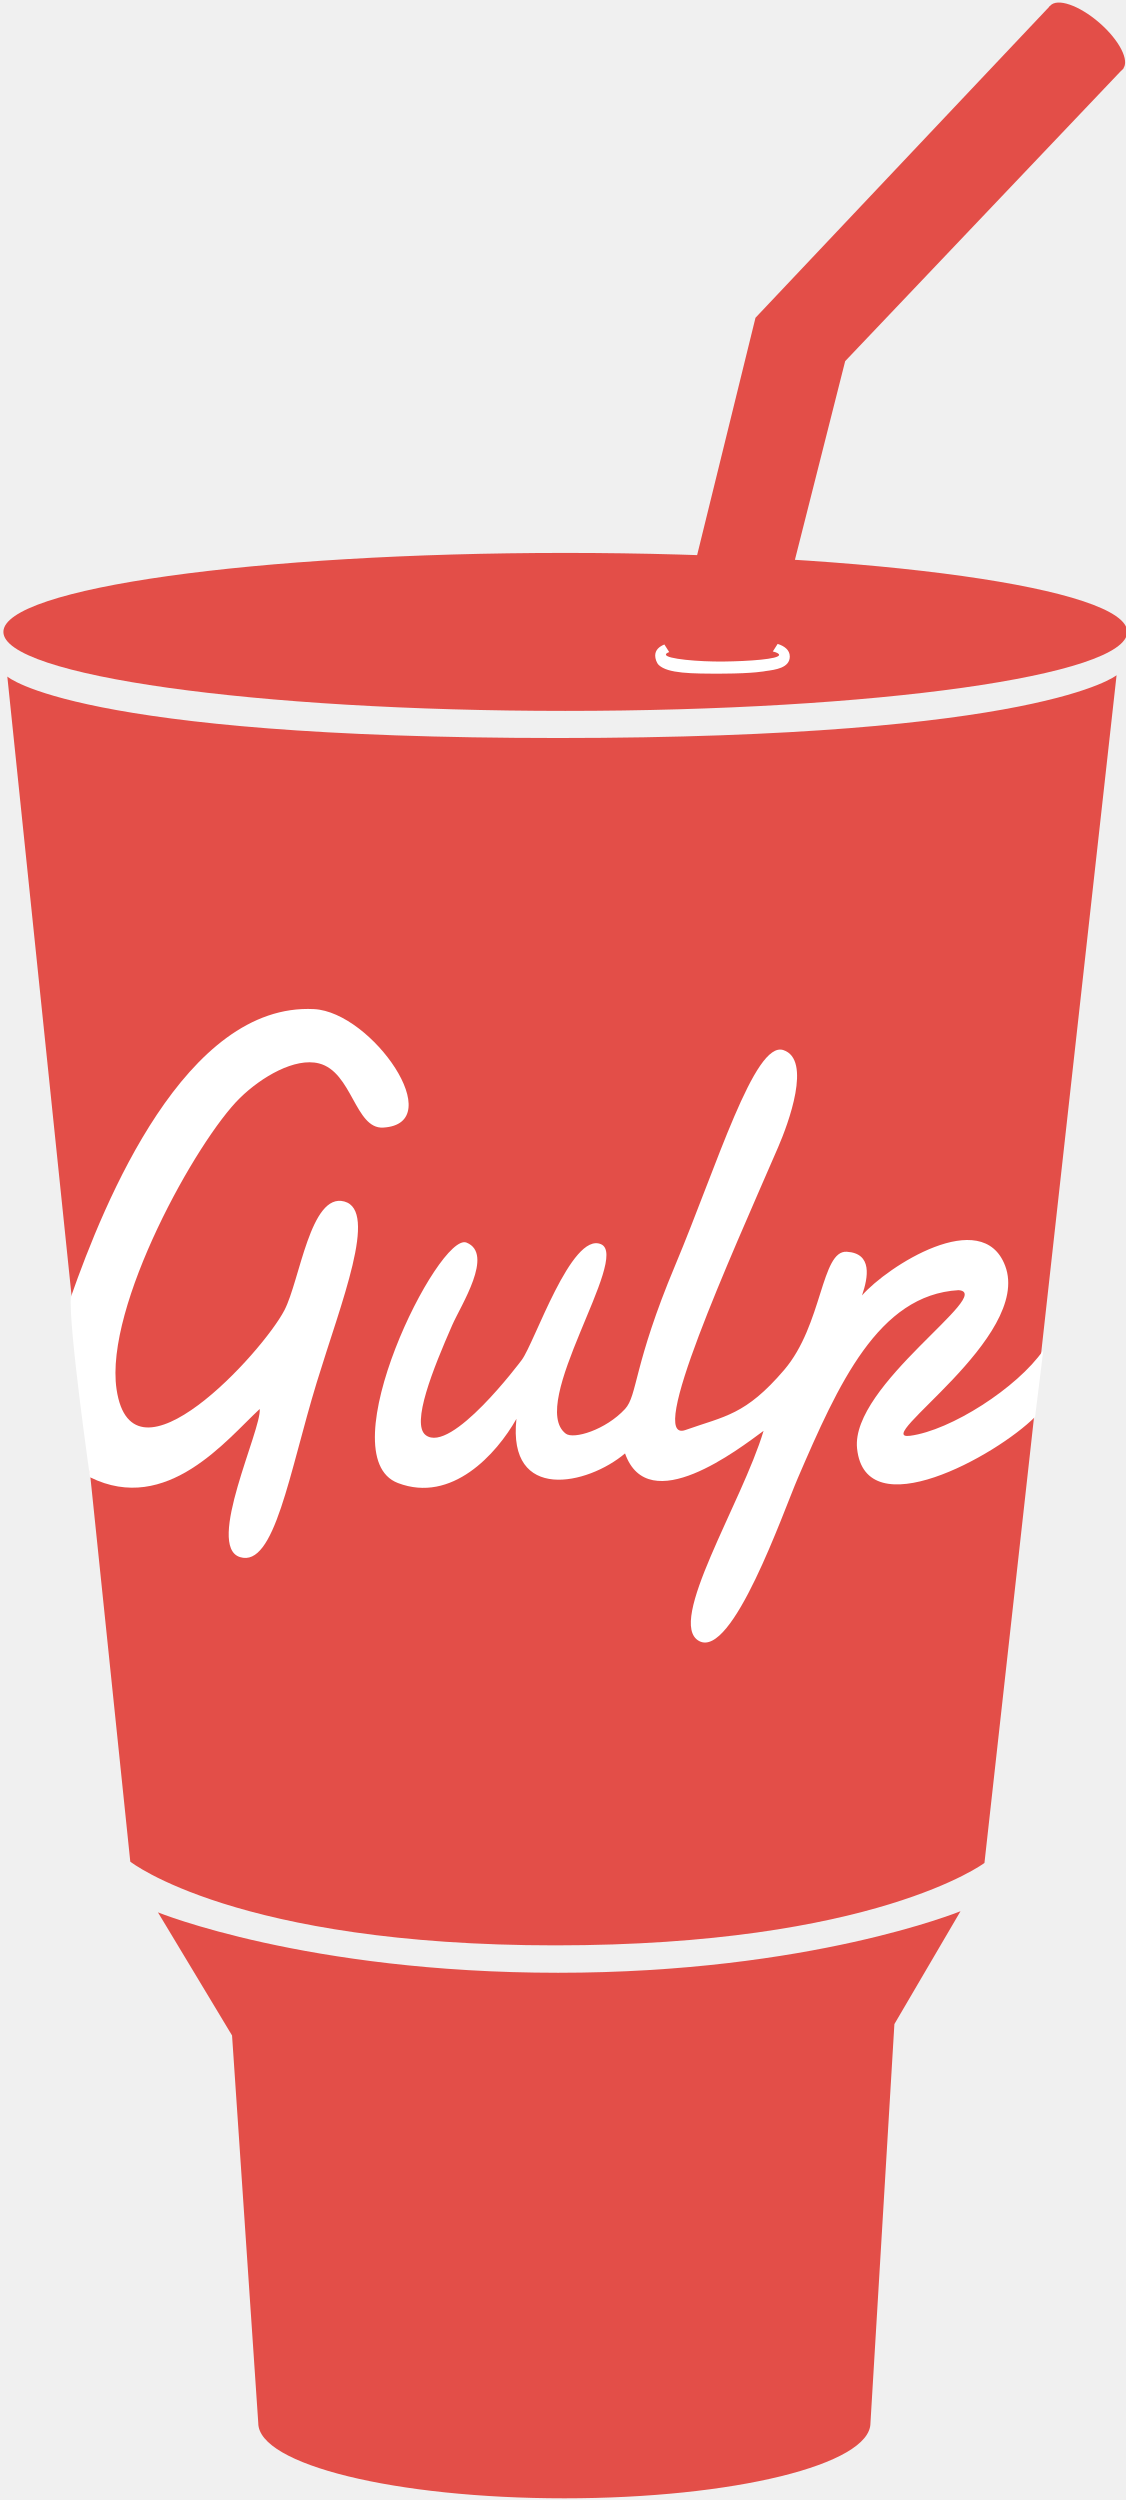
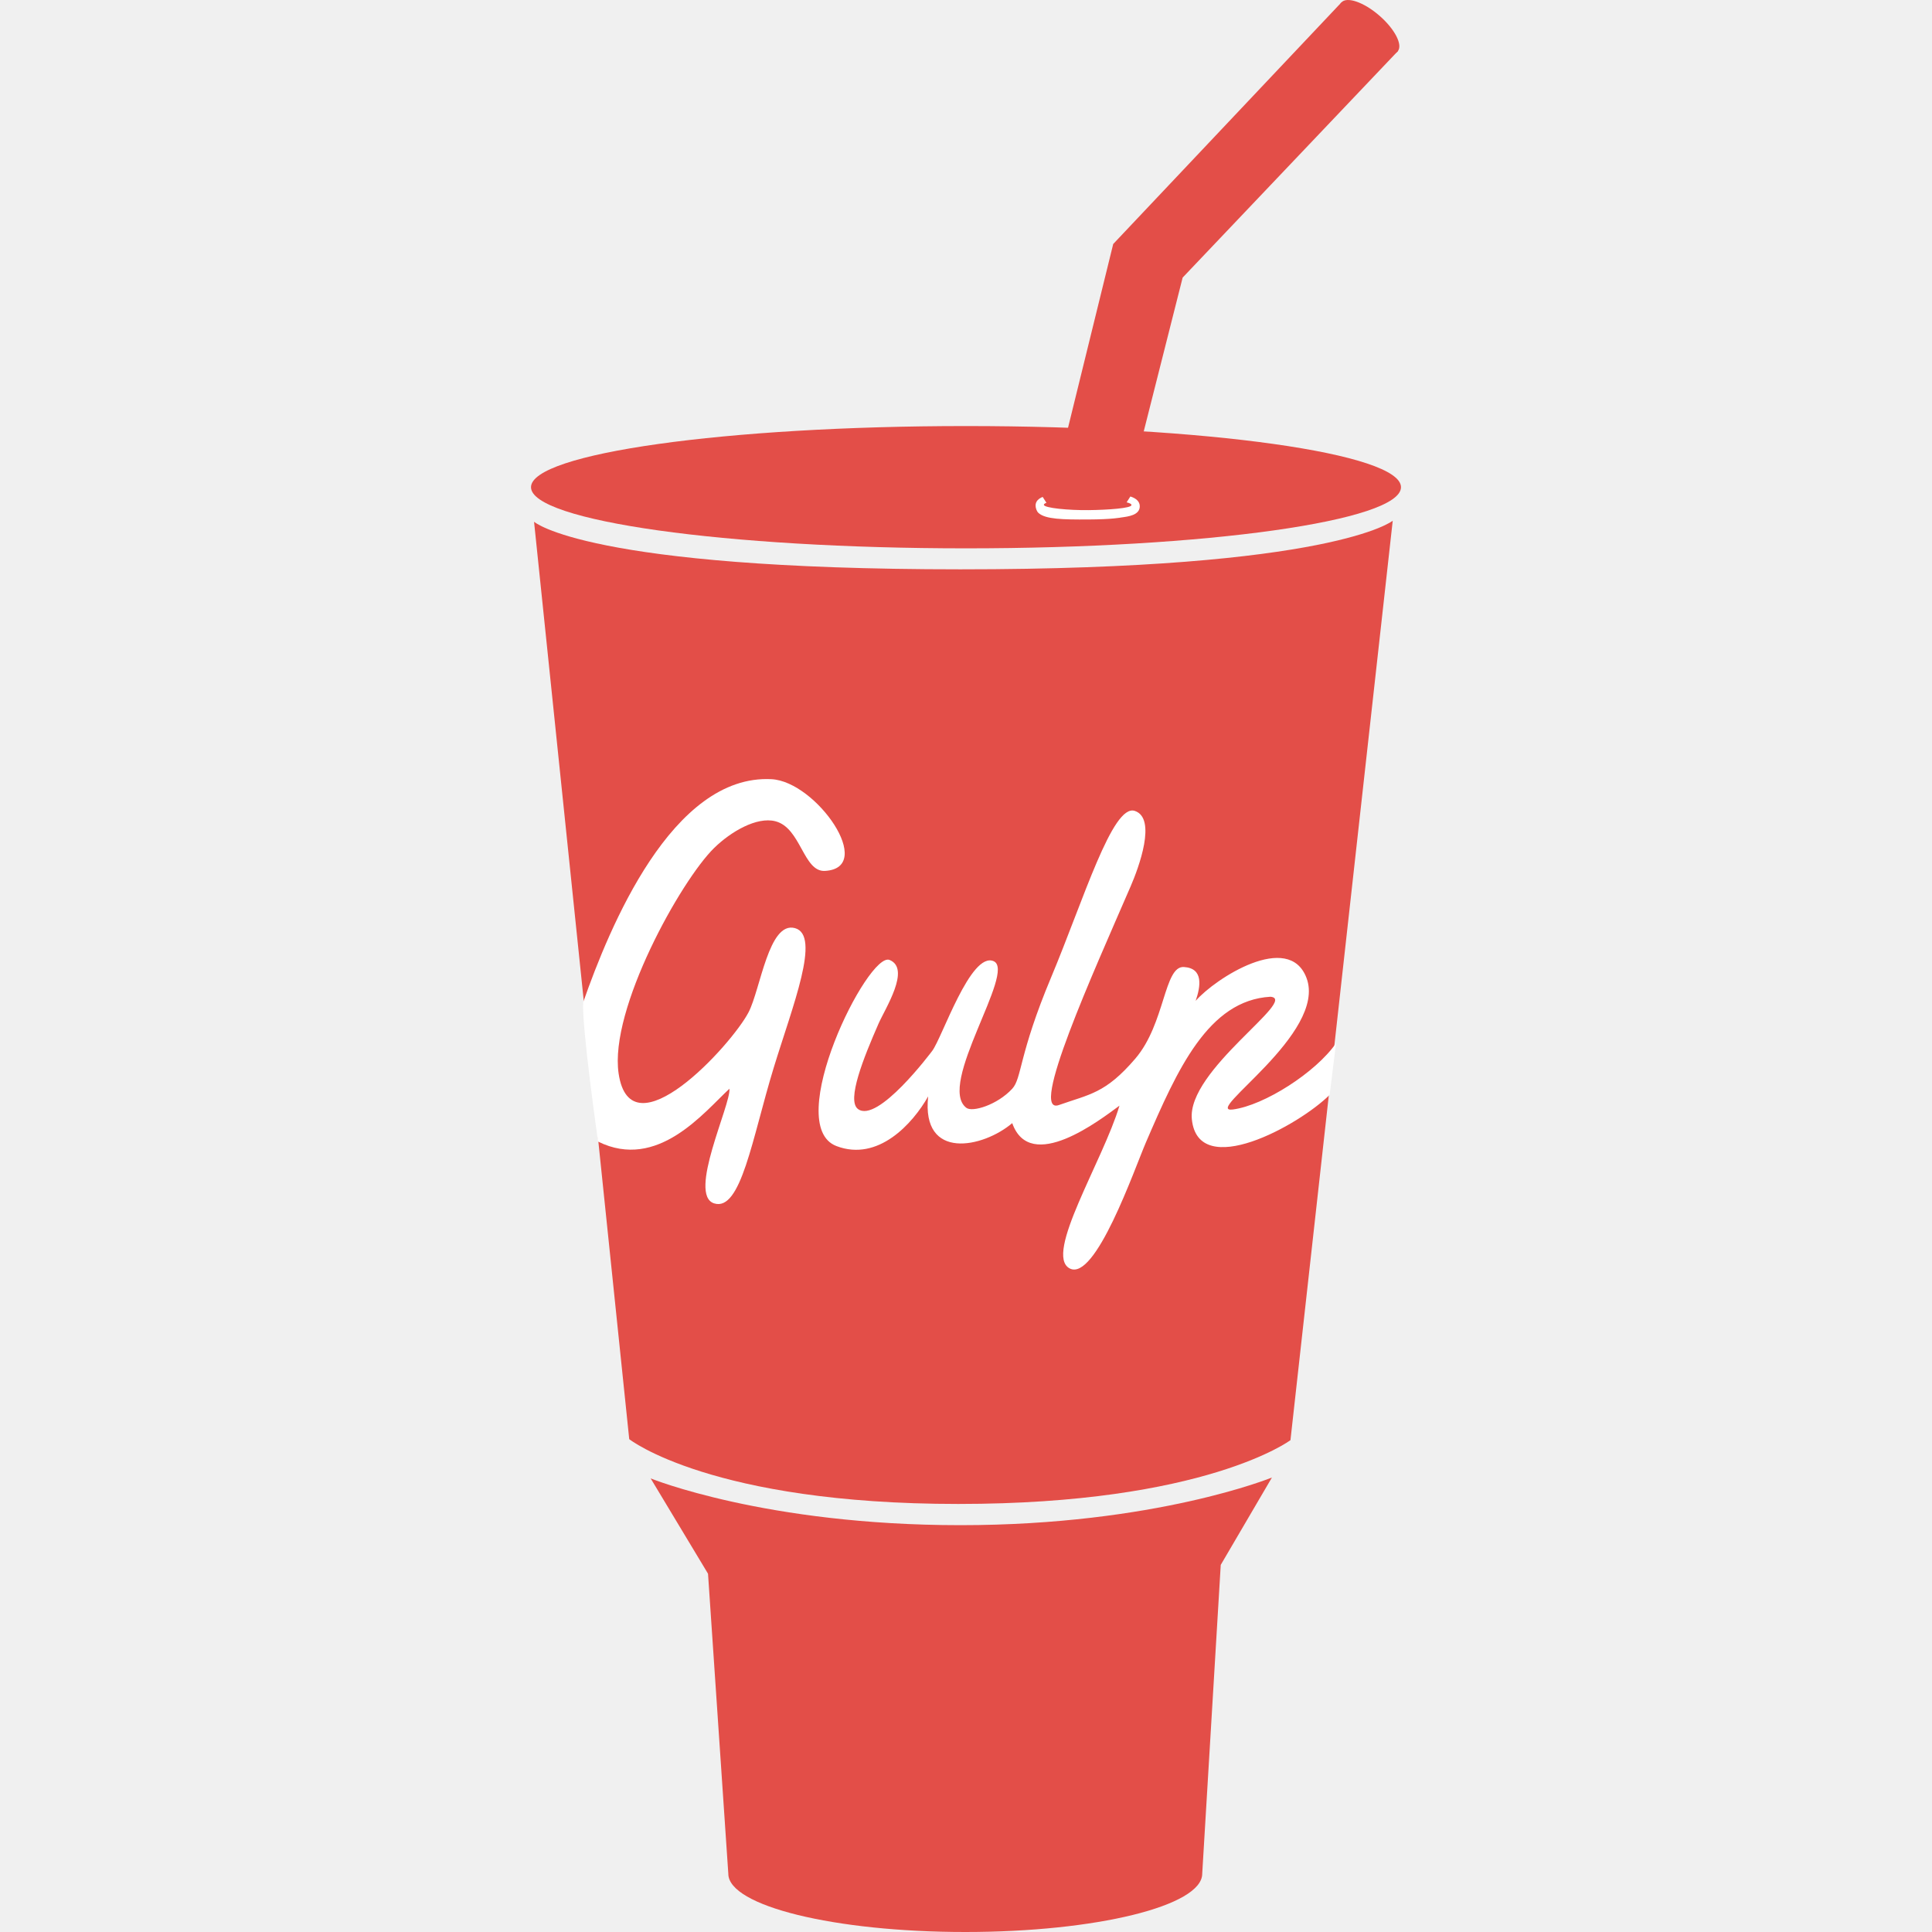
- <svg xmlns="http://www.w3.org/2000/svg" version="1.1" width="285" height="633" id="gulpjs-logo">
-   <g transform="matrix(1.25,0,0,-1.25,0,633.75)" id="g3012">
+ <svg xmlns="http://www.w3.org/2000/svg" style="isolation:isolate" viewBox="0 0 200 200" width="200" height="200">
+   <defs>
+     <clipPath id="_clipPath_OaFP3sLXpTJz5cVpBNDCeYwxkKme0cjV">
+       <rect width="200" height="200" />
+     </clipPath>
+   </defs>
+   <g clip-path="url(#_clipPath_OaFP3sLXpTJz5cVpBNDCeYwxkKme0cjV)">
    <g id="g3014">
-       <g clip-path="url(#clipPath3018)" id="g3016">
-         <g transform="translate(176.3193,16.1807)" id="g3022">
-           <path d="m 0,0 c 0,-8.417 -27.76,-15.24 -62.002,-15.24 -34.244,0 -62.003,6.823 -62.003,15.24 l -5.31,78.514 -15.01,24.939 c 0,0 30.02,-12.239 81.053,-12.239 51.033,0 81.515,12.47 81.515,12.47 L 4.85,80.822 0,0 z" id="path3024" style="fill:#e34e48;fill-opacity:1;fill-rule:nonzero;stroke:none" />
+       <g id="g3016">
+         <g id="g3022">
+           <path d=" M 124.453 193.971 C 124.453 197.301 113.47 200 99.924 200 C 86.376 200 75.395 197.301 75.395 193.971 L 73.294 162.91 L 67.356 153.043 C 67.356 153.043 79.232 157.885 99.421 157.885 C 119.611 157.885 131.67 152.952 131.67 152.952 L 126.371 161.997 L 124.453 193.971 Z " fill="rgb(227,78,72)" />
        </g>
-         <g transform="translate(1.4824,369.9614)" id="g3026">
-           <path d="m 0,0 24.907,-240.058 c 0,0 21.462,-16.957 86.113,-16.957 64.651,0 86.908,16.692 86.908,16.692 L 224.689,0.265 c 0,0 -15.368,-12.718 -113.139,-12.718 C 13.778,-12.453 0,0 0,0" id="path3028" style="fill:#e34e48;fill-opacity:1;fill-rule:nonzero;stroke:none" />
+         <g id="g3026">
+           <path d=" M 55.285 54.01 L 65.138 148.981 C 65.138 148.981 73.629 155.689 99.206 155.689 C 124.783 155.689 133.588 149.085 133.588 149.085 L 144.175 53.906 C 144.175 53.906 138.095 58.937 99.415 58.937 C 60.735 58.937 55.285 54.01 55.285 54.01 Z " fill="rgb(227,78,72)" />
        </g>
-         <g transform="translate(228.333,379)" id="g3030">
-           <path d="m 0,0 c 0,-8.836 -50.96,-16 -113.822,-16 -62.863,0 -113.824,7.164 -113.824,16 0,8.836 50.961,16 113.824,16 C -50.96,16 0,8.836 0,0" id="path3032" style="fill:#e34e48;fill-opacity:1;fill-rule:nonzero;stroke:none" />
+         <g id="g3030">
+           <path d=" M 145.03 50.435 C 145.03 53.93 124.869 56.764 100 56.764 C 75.131 56.764 54.97 53.93 54.97 50.435 C 54.97 46.939 75.131 44.105 100 44.105 C 124.869 44.105 145.03 46.939 145.03 50.435 Z " fill="rgb(227,78,72)" />
        </g>
-         <g transform="translate(155.0967,371.0713)" id="g3034">
-           <path d="M 0,0 C 1.917,0.26 4.872,0.613 4.885,2.935 4.887,4.3 3.739,5.09 2.423,5.498 L 1.445,3.968 C 2.252,3.775 2.716,3.53 2.716,3.27 2.711,2.41 -3.424,1.992 -8.501,1.929 c -5.077,-0.064 -11.714,0.533 -11.71,1.405 10e-4,0.186 0.245,0.36 0.672,0.508 l -0.982,1.541 c -1.039,-0.424 -1.854,-1.101 -1.859,-2.249 -0.003,-0.603 0.267,-1.494 0.76,-1.943 1.835,-1.671 6.442,-1.74 12.929,-1.713 C -2.205,-0.495 0,0 0,0" id="path3036" style="fill:#ffffff;fill-opacity:1;fill-rule:nonzero;stroke:none" />
+         <g id="g3034">
+           <path d=" M 116.057 53.571 C 116.815 53.468 117.984 53.329 117.989 52.41 C 117.99 51.87 117.536 51.558 117.015 51.396 L 116.628 52.001 C 116.948 52.078 117.131 52.175 117.131 52.278 C 117.129 52.618 114.702 52.783 112.694 52.808 C 110.685 52.833 108.059 52.597 108.061 52.252 C 108.061 52.179 108.158 52.11 108.327 52.051 L 107.938 51.442 C 107.527 51.609 107.205 51.877 107.203 52.331 C 107.202 52.57 107.308 52.922 107.503 53.1 C 108.229 53.761 110.052 53.788 112.618 53.778 C 115.184 53.767 116.057 53.571 116.057 53.571 Z " fill="rgb(255,255,255)" />
        </g>
-         <g transform="translate(227.4678,493.0547)" id="g3038">
-           <path d="m 0,0 c -1.419,-1.639 -5.871,-0.105 -9.942,3.422 -4.073,3.526 -6.225,7.714 -4.807,9.351 1.42,1.638 5.871,0.106 9.944,-3.42 C -0.734,5.825 1.417,1.637 0,0" id="path3040" style="fill:#e34e48;fill-opacity:1;fill-rule:nonzero;stroke:none" />
+         <g id="g3038">
+           <path d=" M 144.688 5.313 C 144.126 5.961 142.365 5.355 140.754 3.959 C 139.143 2.564 138.292 0.907 138.853 0.26 C 139.415 -0.388 141.175 0.218 142.787 1.613 C 144.397 3.009 145.248 4.665 144.688 5.313 Z " fill="rgb(227,78,72)" />
        </g>
-         <g transform="translate(212.7188,505.8276)" id="g3042">
-           <path d="m 0,0 -59.688,-63.194 -11.873,-48.289 19.826,-0.876 10.216,40.379 56.378,59.324 L 0,0 z" id="path3044" style="fill:#e34e48;fill-opacity:1;fill-rule:nonzero;stroke:none" />
+         <g id="g3042">
+           <path d=" M 138.853 0.26 L 115.239 25.26 L 110.542 44.364 L 118.386 44.711 L 122.427 28.736 L 144.731 5.267 L 138.853 0.26 Z " fill="rgb(227,78,72)" />
        </g>
-         <g transform="translate(18.2344,207.7656)" id="g3046">
-           <path d="m 0,0 c 15.585,-7.719 27.766,7.734 34.374,13.83 0.413,-4.142 -11.018,-27.779 -4,-30 7.017,-2.221 9.96,17.093 15.558,35.404 4.984,16.306 12.459,34.75 5.584,36.625 -6.875,1.875 -8.999,-15.997 -12.142,-22.029 -4.463,-8.563 -30.842,-37.405 -34,-16 -2.478,16.789 16.279,50.464 25,59 4.373,4.281 11.14,8.232 16,7 6.735,-1.706 7.313,-13.324 13,-13 13.438,0.767 -2.249,23.394 -14,24 C 19.378,96.17 2.944,55.981 -3.88,36.499 -4.358,30.494 0,0 0,0" id="path3048" style="fill:#ffffff;fill-opacity:1;fill-rule:evenodd;stroke:none" />
+         <g id="g3046">
+           <path d=" M 61.912 118.177 C 68.078 121.231 72.897 115.118 75.511 112.706 C 75.674 114.345 71.152 123.696 73.928 124.574 C 76.704 125.453 77.869 117.812 80.083 110.568 C 82.055 104.117 85.012 96.82 82.292 96.079 C 79.573 95.337 78.732 102.407 77.489 104.794 C 75.723 108.181 65.287 119.592 64.038 111.123 C 63.058 104.481 70.478 91.159 73.928 87.782 C 75.658 86.089 78.336 84.526 80.258 85.013 C 82.923 85.688 83.151 90.284 85.401 90.156 C 90.717 89.852 84.511 80.901 79.863 80.661 C 69.578 80.131 63.077 96.03 60.377 103.738 C 60.188 106.113 61.912 118.177 61.912 118.177 Z " fill-rule="evenodd" fill="rgb(255,255,255)" />
        </g>
-         <g transform="translate(209.667,220)" id="g3050">
-           <path d="m 0,0 c -7.949,-7.945 -34.382,-22.54 -36.06,-6.404 -1.336,12.855 28.12,31.474 20.56,32.07 -16.273,-0.93 -24.372,-19.071 -32.56,-38.07 -3,-6.963 -13.267,-36.655 -20,-33 -6.732,3.654 8.727,28.07 13.06,42.57 -5,-3.666 -23.335,-17.911 -28.06,-4.57 -7.597,-6.452 -23.83,-9.948 -21.999,7 -4.041,-7.159 -13.112,-17.153 -24,-13 -14.298,5.453 8.285,50.999 13.901,48.701 5.616,-2.297 -1.134,-12.672 -2.901,-16.701 -3.888,-8.867 -8.379,-20.014 -5.379,-22.296 5.14,-3.909 19.127,14.789 19.438,15.2 2.616,3.456 10.069,26.067 16.076,23.471 6.007,-2.596 -14.983,-32.45 -7.135,-38.375 1.583,-1.196 8.059,0.737 11.999,5 2.549,2.757 1.672,8.864 10.169,29.127 8.497,20.262 16.07,45.496 21.897,43.574 5.827,-1.922 1.024,-14.873 -1.066,-19.701 -9.81,-22.66 -26.774,-60.097 -18.774,-57.263 8,2.834 12.166,3 20,12.167 7.834,9.167 7.472,24.267 12.694,23.946 5.223,-0.321 4.346,-5.163 3.08,-8.85 5.139,5.881 24.36,18.267 29,6 5.497,-14.522 -27.5,-35.5 -19.273,-34.43 8.227,1.07 21.71,9.703 26.999,17.334 C 1.678,13.516 0,0 0,0" id="path3052" style="fill:#ffffff;fill-opacity:1;fill-rule:evenodd;stroke:none" />
+         <g id="g3050">
+           <path d=" M 137.645 113.337 C 134.501 116.48 124.043 122.254 123.38 115.871 C 122.851 110.785 134.504 103.419 131.513 103.183 C 125.076 103.551 121.872 110.728 118.632 118.244 C 117.445 120.999 113.384 132.746 110.72 131.3 C 108.057 129.854 114.172 120.195 115.887 114.458 C 113.909 115.909 106.655 121.544 104.786 116.266 C 101.78 118.819 95.358 120.202 96.083 113.497 C 94.484 116.329 90.895 120.283 86.588 118.64 C 80.931 116.483 89.866 98.464 92.087 99.373 C 94.309 100.282 91.639 104.386 90.94 105.98 C 89.402 109.488 87.625 113.898 88.812 114.801 C 90.845 116.347 96.379 108.95 96.502 108.788 C 97.537 107.42 100.485 98.475 102.861 99.502 C 105.238 100.529 96.934 112.34 100.039 114.684 C 100.665 115.157 103.227 114.392 104.786 112.706 C 105.794 111.615 105.447 109.199 108.809 101.183 C 112.17 93.167 115.166 83.184 117.471 83.944 C 119.777 84.705 117.877 89.828 117.05 91.738 C 113.169 100.703 106.458 115.513 109.623 114.392 C 112.787 113.271 114.436 113.205 117.535 109.579 C 120.634 105.952 120.491 99.978 122.557 100.105 C 124.623 100.232 124.276 102.148 123.775 103.607 C 125.808 101.28 133.412 96.38 135.248 101.233 C 137.423 106.978 124.369 115.277 127.623 114.854 C 130.878 114.431 136.212 111.015 138.305 107.996 C 138.309 107.99 137.645 113.337 137.645 113.337 Z " fill-rule="evenodd" fill="rgb(255,255,255)" />
        </g>
      </g>
    </g>
  </g>
</svg>
